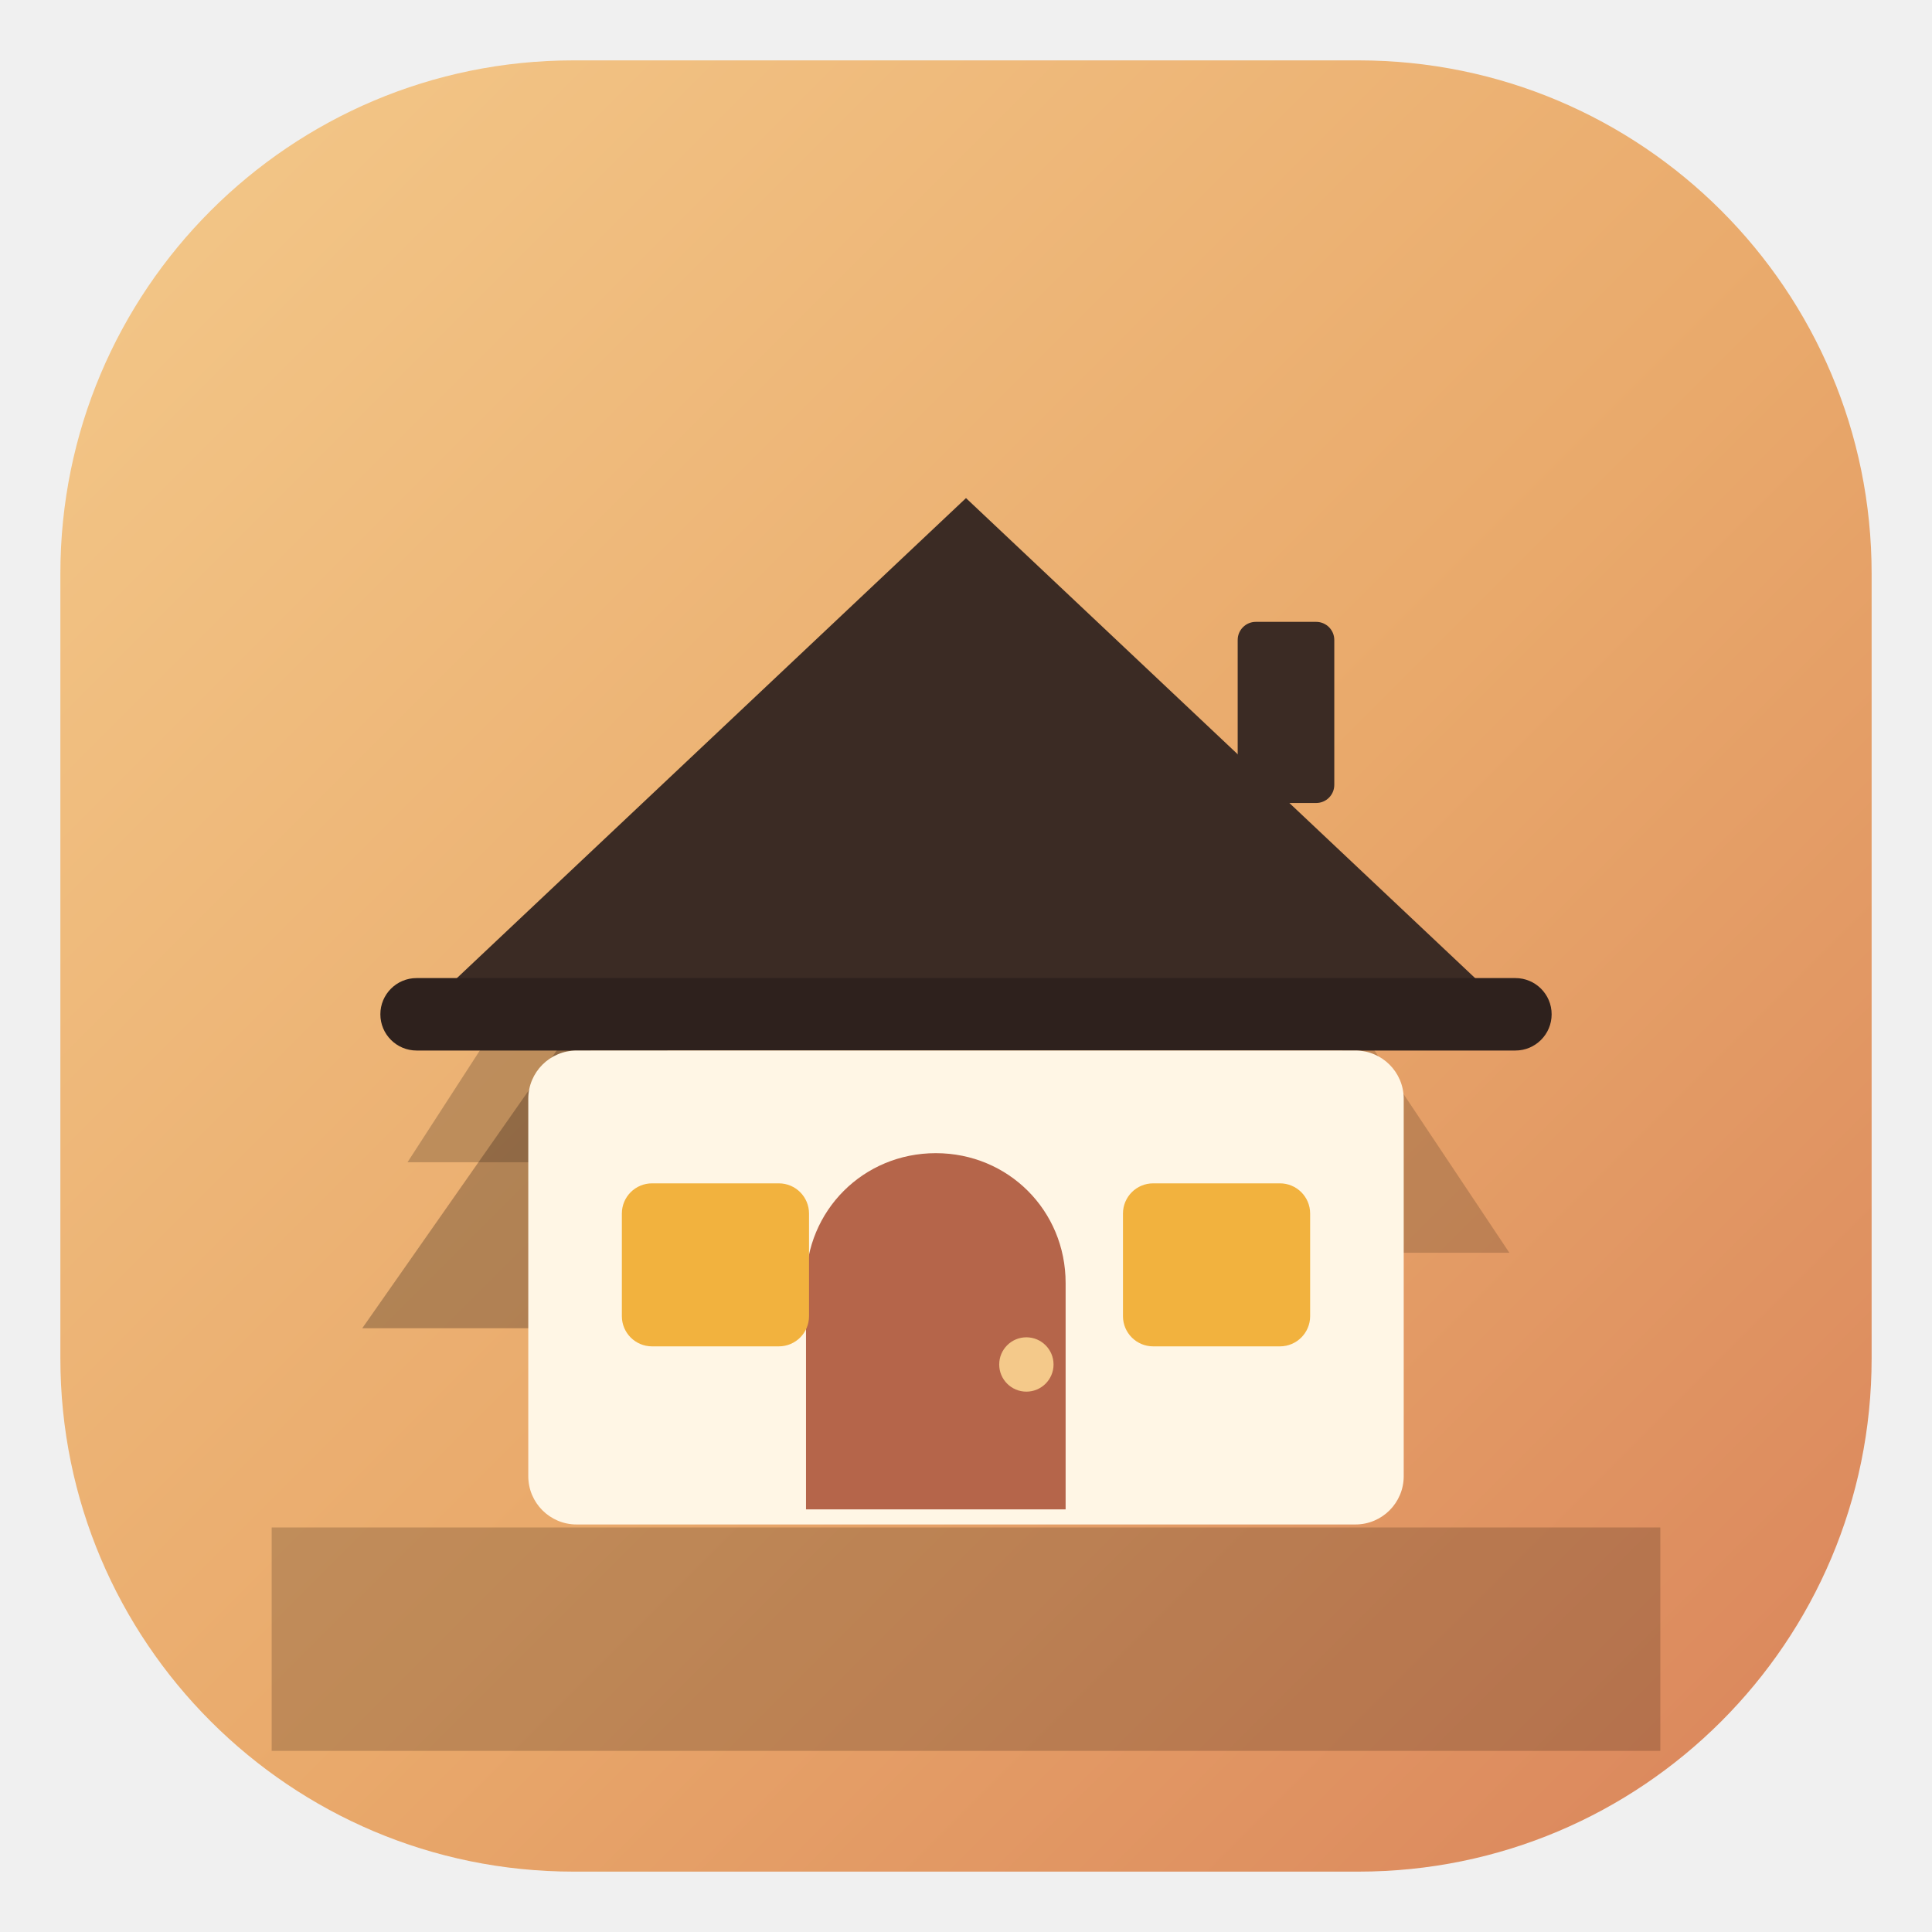
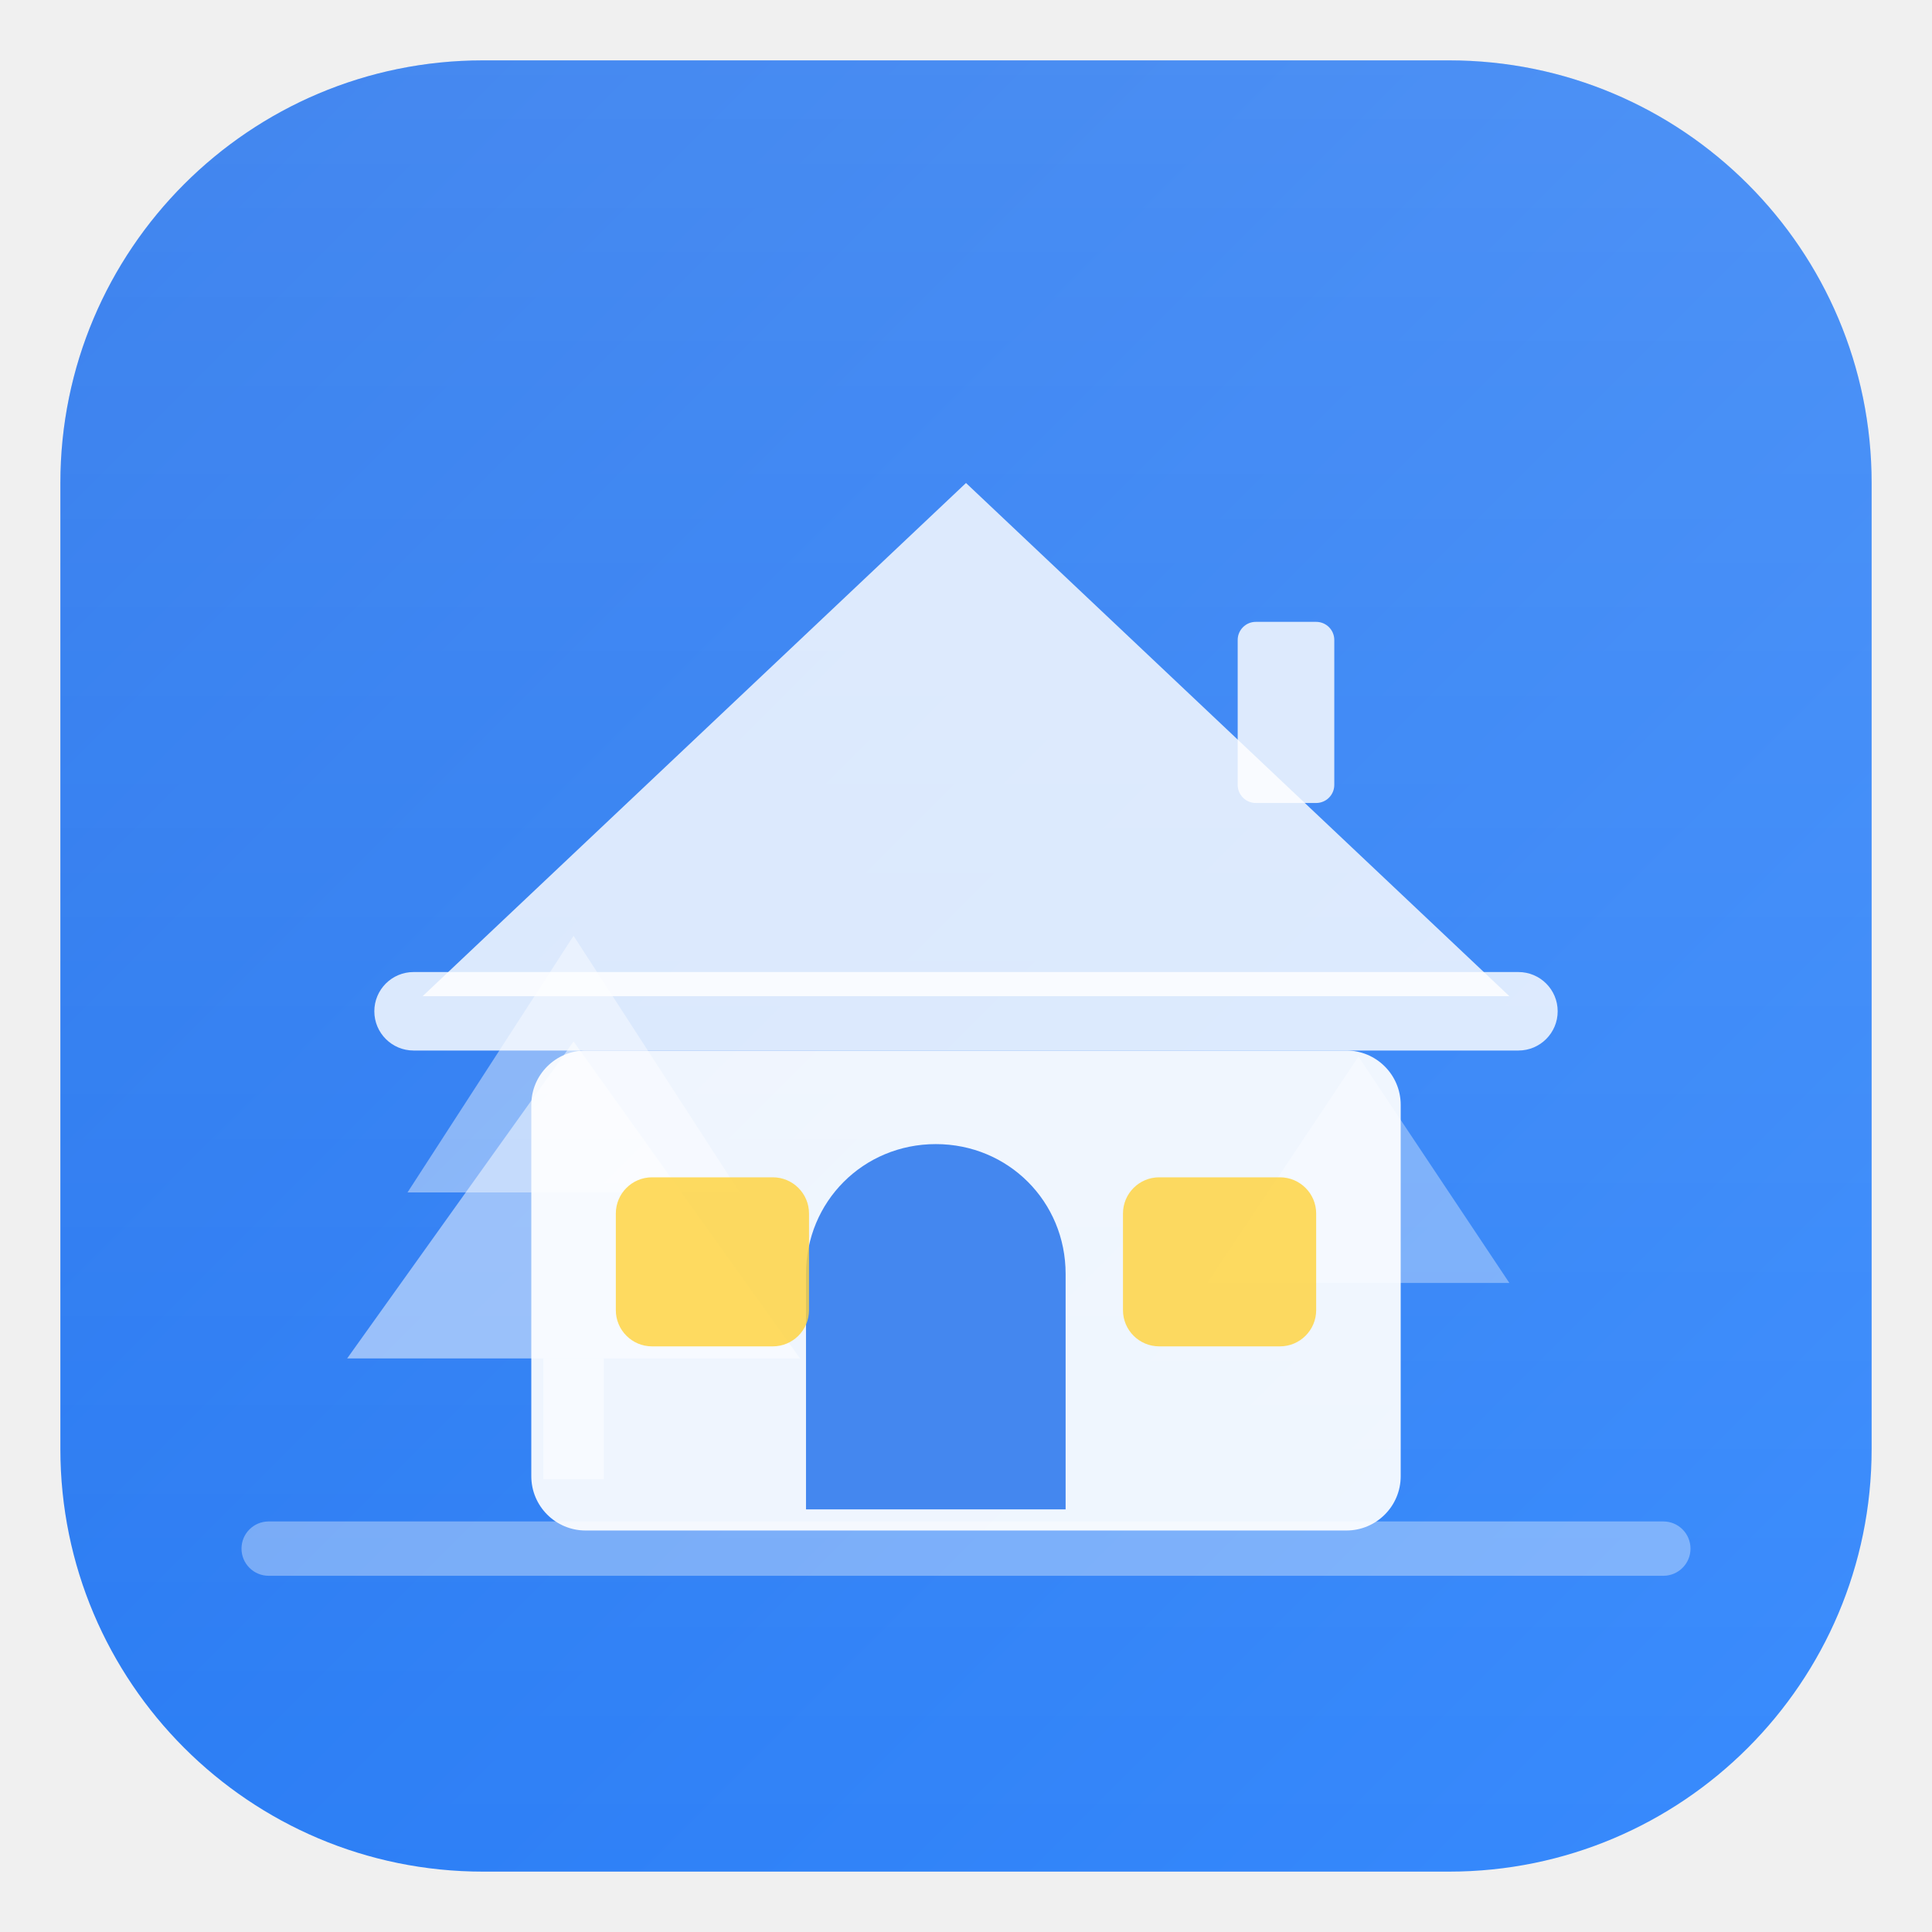
<svg xmlns="http://www.w3.org/2000/svg" viewBox="0 0 64 64" role="img" aria-label="Etar's Note Cabin">
  <defs>
    <linearGradient id="cabinBadge" x1="0" y1="0" x2="1" y2="1">
-       <stop offset="0" stop-color="#F4C98A" />
-       <stop offset="0.55" stop-color="#E9A96B" />
-       <stop offset="1" stop-color="#D9835B" />
+       <stop offset="0" stop-color="#1f6feb" />
+       <stop offset="1" stop-color="#388bfd" />
+     </linearGradient>
+     <linearGradient id="cabinGlow" x1="0" y1="0" x2="0" y2="1">
+       <stop offset="0" stop-color="#ffffff" stop-opacity="0.16" />
+       <stop offset="1" stop-color="#ffffff" stop-opacity="0" />
    </linearGradient>
    <clipPath id="cabinClip">
-       <rect x="2" y="2" width="60" height="60" rx="17" ry="17" />
+       <rect x="2" y="2" width="60" height="60" rx="14" ry="14" />
    </clipPath>
  </defs>
-   <rect x="2" y="2" width="60" height="60" rx="17" ry="17" fill="url(#cabinBadge)" />
-   <g clip-path="url(#cabinClip)">
-     <path d="M13.5 38.5 19 30l5.5 8.5H13.5Z" fill="rgba(41,26,17,0.24)" />
-     <path d="M40 41.5 45 34l5 7.5H40Z" fill="rgba(41,26,17,0.20)" />
-     <path d="M12 44 19 34l7 10H12Z" fill="rgba(41,26,17,0.30)" />
-     <rect x="18" y="44" width="2" height="4" fill="rgba(41,26,17,0.30)" />
-     <rect x="41" y="20.6" width="3.2" height="6" rx="0.6" fill="#3B2B24" />
-     <path d="M32 16.5 49.5 33h-35L32 16.5Z" fill="#3B2B24" />
-     <rect x="12.6" y="32.4" width="38.8" height="2.4" rx="1.2" fill="#2E211D" />
-     <rect x="17.5" y="34.8" width="29" height="15.7" rx="1.6" fill="#FFF6E5" />
-     <path d="M31 38.2c2.4 0 4.3 1.9 4.3 4.3V50h-8.6v-7.5c0-2.4 1.9-4.3 4.3-4.3Z" fill="#B5654A" />
-     <circle cx="34" cy="45.2" r="0.9" fill="#F4C98A" />
-     <rect x="20.6" y="39.2" width="6.2" height="5.4" rx="1" fill="#F2B23E" />
-     <rect x="37.2" y="39.2" width="6.2" height="5.4" rx="1" fill="#F2B23E" />
-     <path d="M9 50.6h46v7.4H9z" fill="rgba(41,26,17,0.22)" />
+   <rect x="2" y="2" width="60" height="60" rx="14" ry="14" fill="url(#cabinBadge)" />
+   <rect x="2" y="2" width="60" height="60" rx="14" ry="14" fill="url(#cabinGlow)" />
+   <g clip-path="url(#cabinClip)" fill="#ffffff" fill-opacity="0.82">
+     <path d="M13.5 39.5 19 31l5.5 8.5H13.5Z" fill-opacity="0.42" />
+     <path d="M40 42.5 45 35l5 7.5H40Z" fill-opacity="0.34" />
+     <path d="M11.5 45 19 34.5l7.5 10.5H11.5Z" fill-opacity="0.5" />
+     <rect x="18" y="45" width="2" height="4" fill-opacity="0.5" />
+     <rect x="41" y="20.6" width="3.2" height="6" rx="0.6" />
+     <path d="M32 16 50 33H14L32 16Z" />
+     <rect x="12.4" y="32.2" width="39.2" height="2.6" rx="1.3" />
+     <rect x="17.6" y="34.8" width="28.8" height="15.9" rx="1.8" fill-opacity="0.92" />
+     <path d="M31 37.9c2.4 0 4.3 1.9 4.3 4.3V50h-8.6v-7.8c0-2.4 1.9-4.3 4.3-4.3Z" fill="#1f6feb" />
+     <rect x="20.4" y="39" width="6.4" height="5.6" rx="1.2" fill="#ffd33d" />
+     <rect x="37.2" y="39" width="6.4" height="5.6" rx="1.2" fill="#ffd33d" />
+     <rect x="8" y="50.4" width="48" height="1.8" rx="0.9" fill-opacity="0.35" />
  </g>
</svg>
